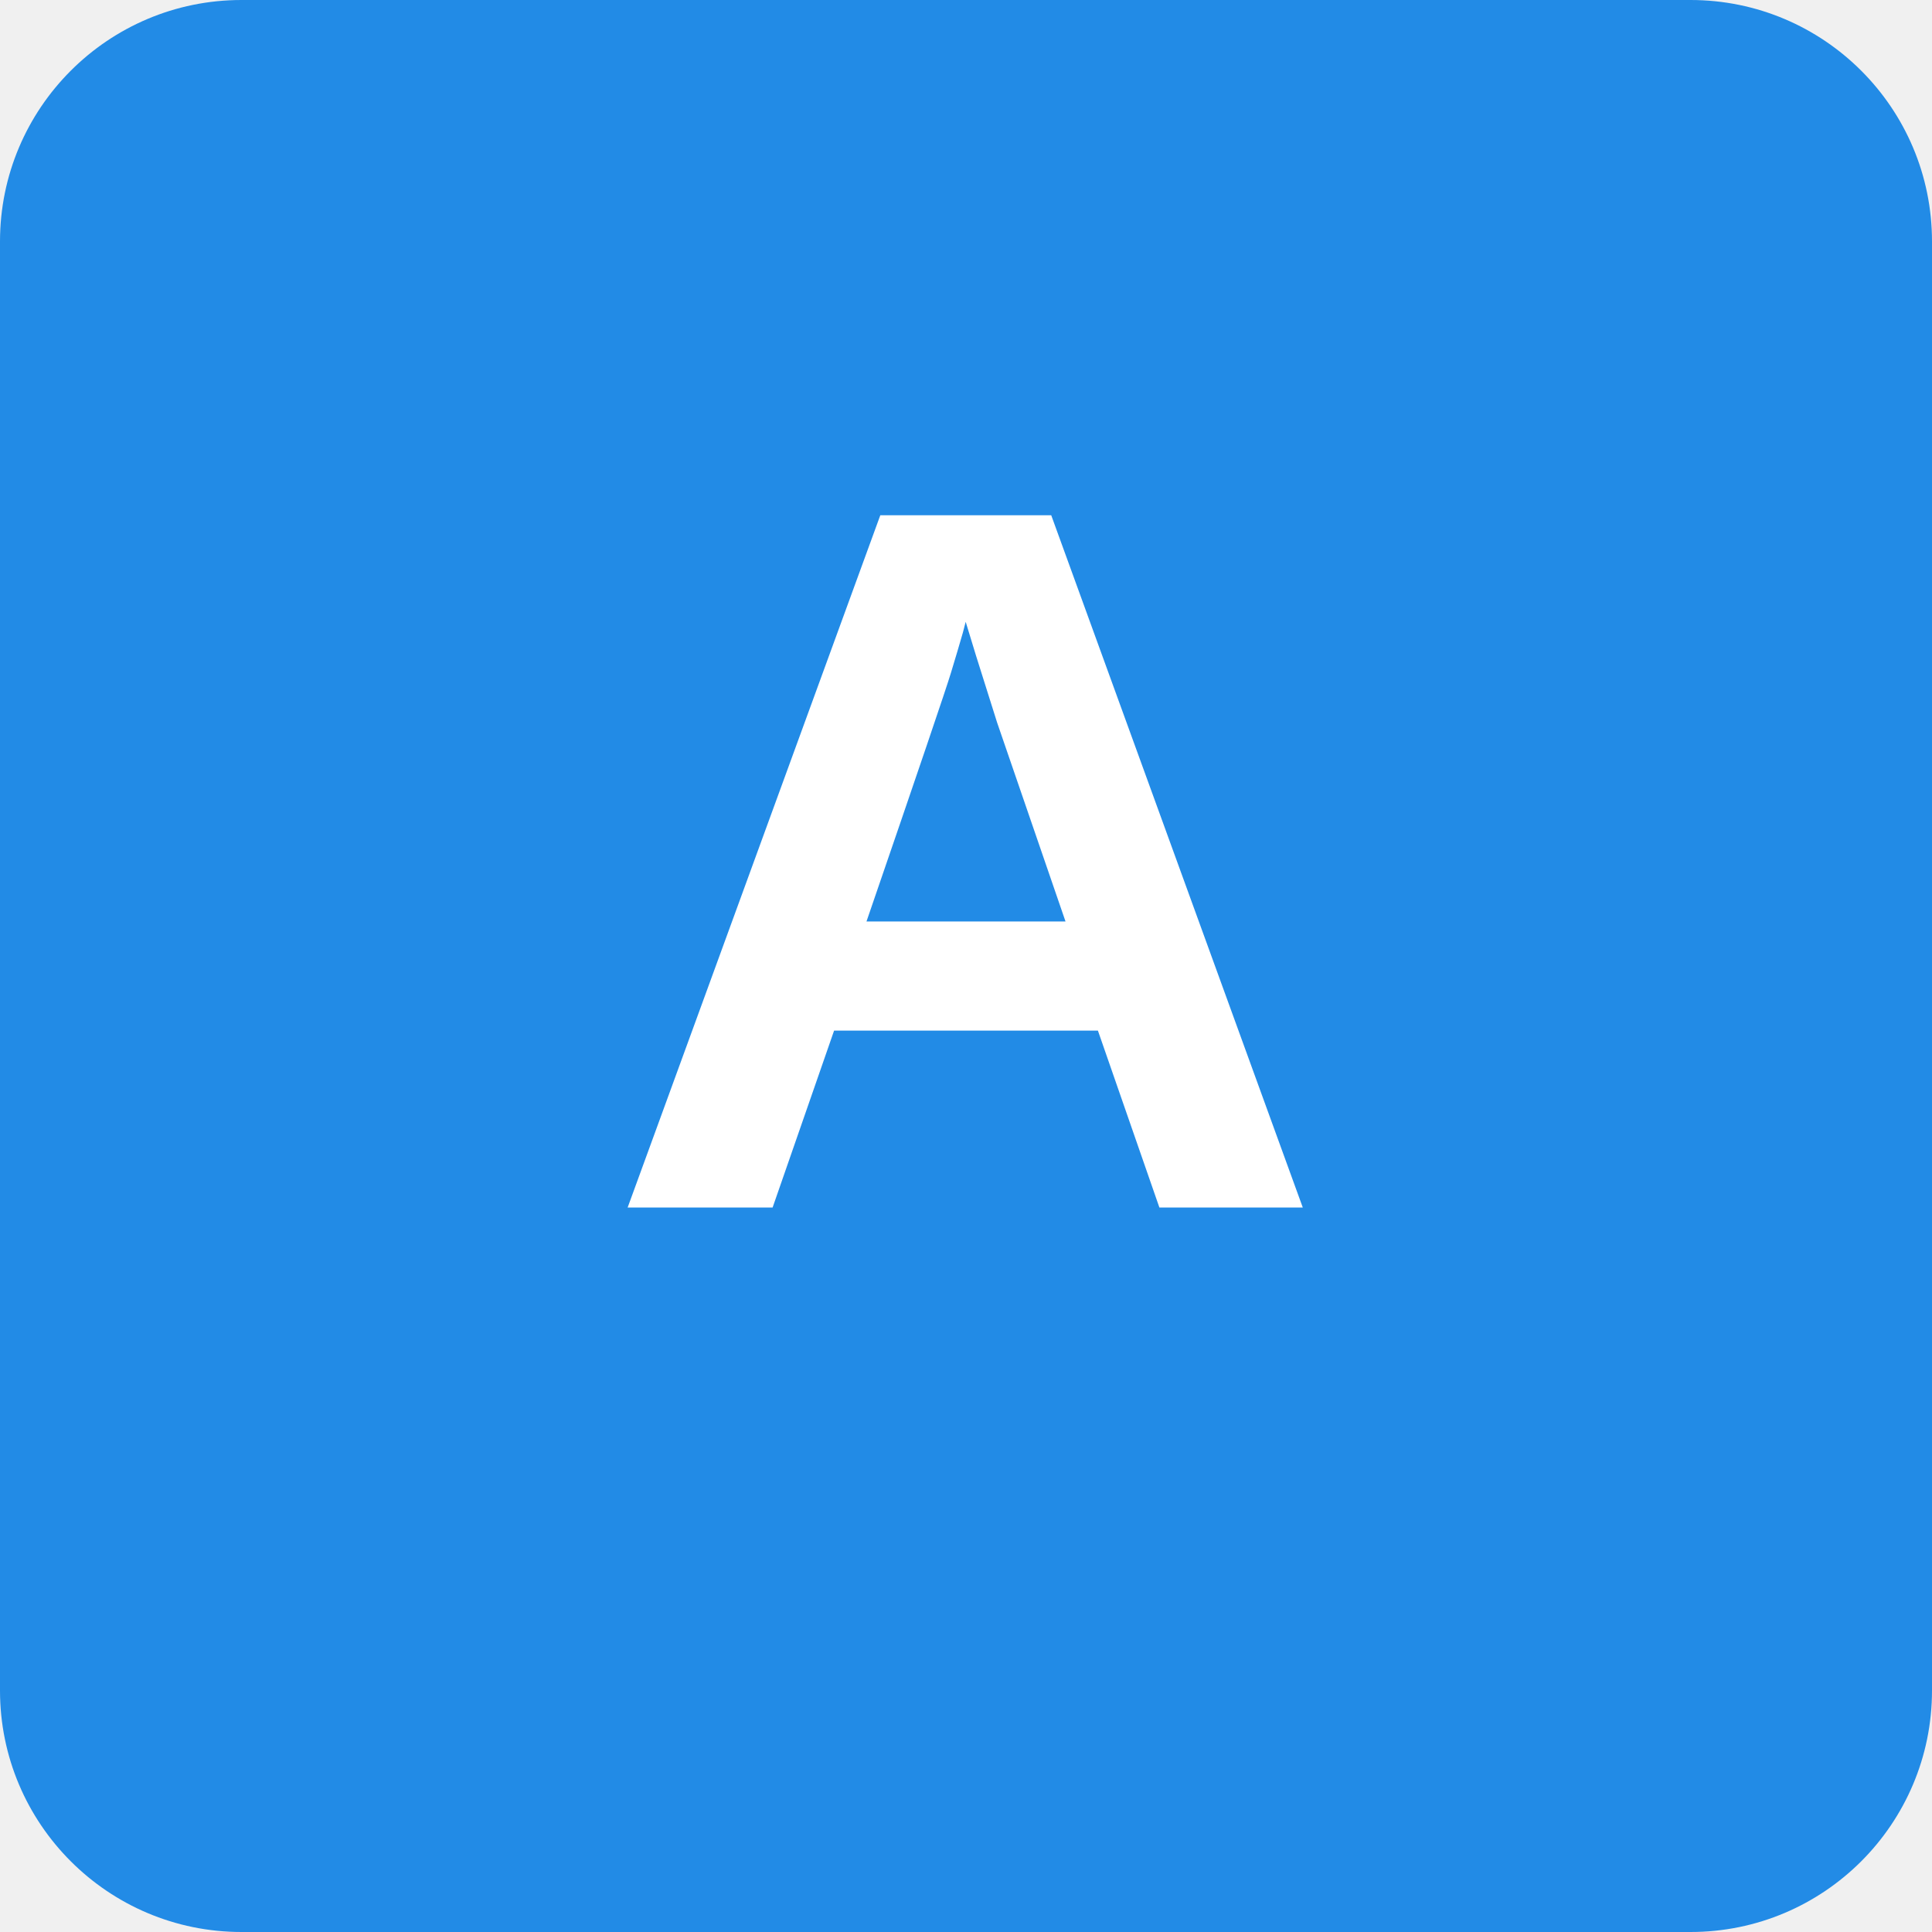
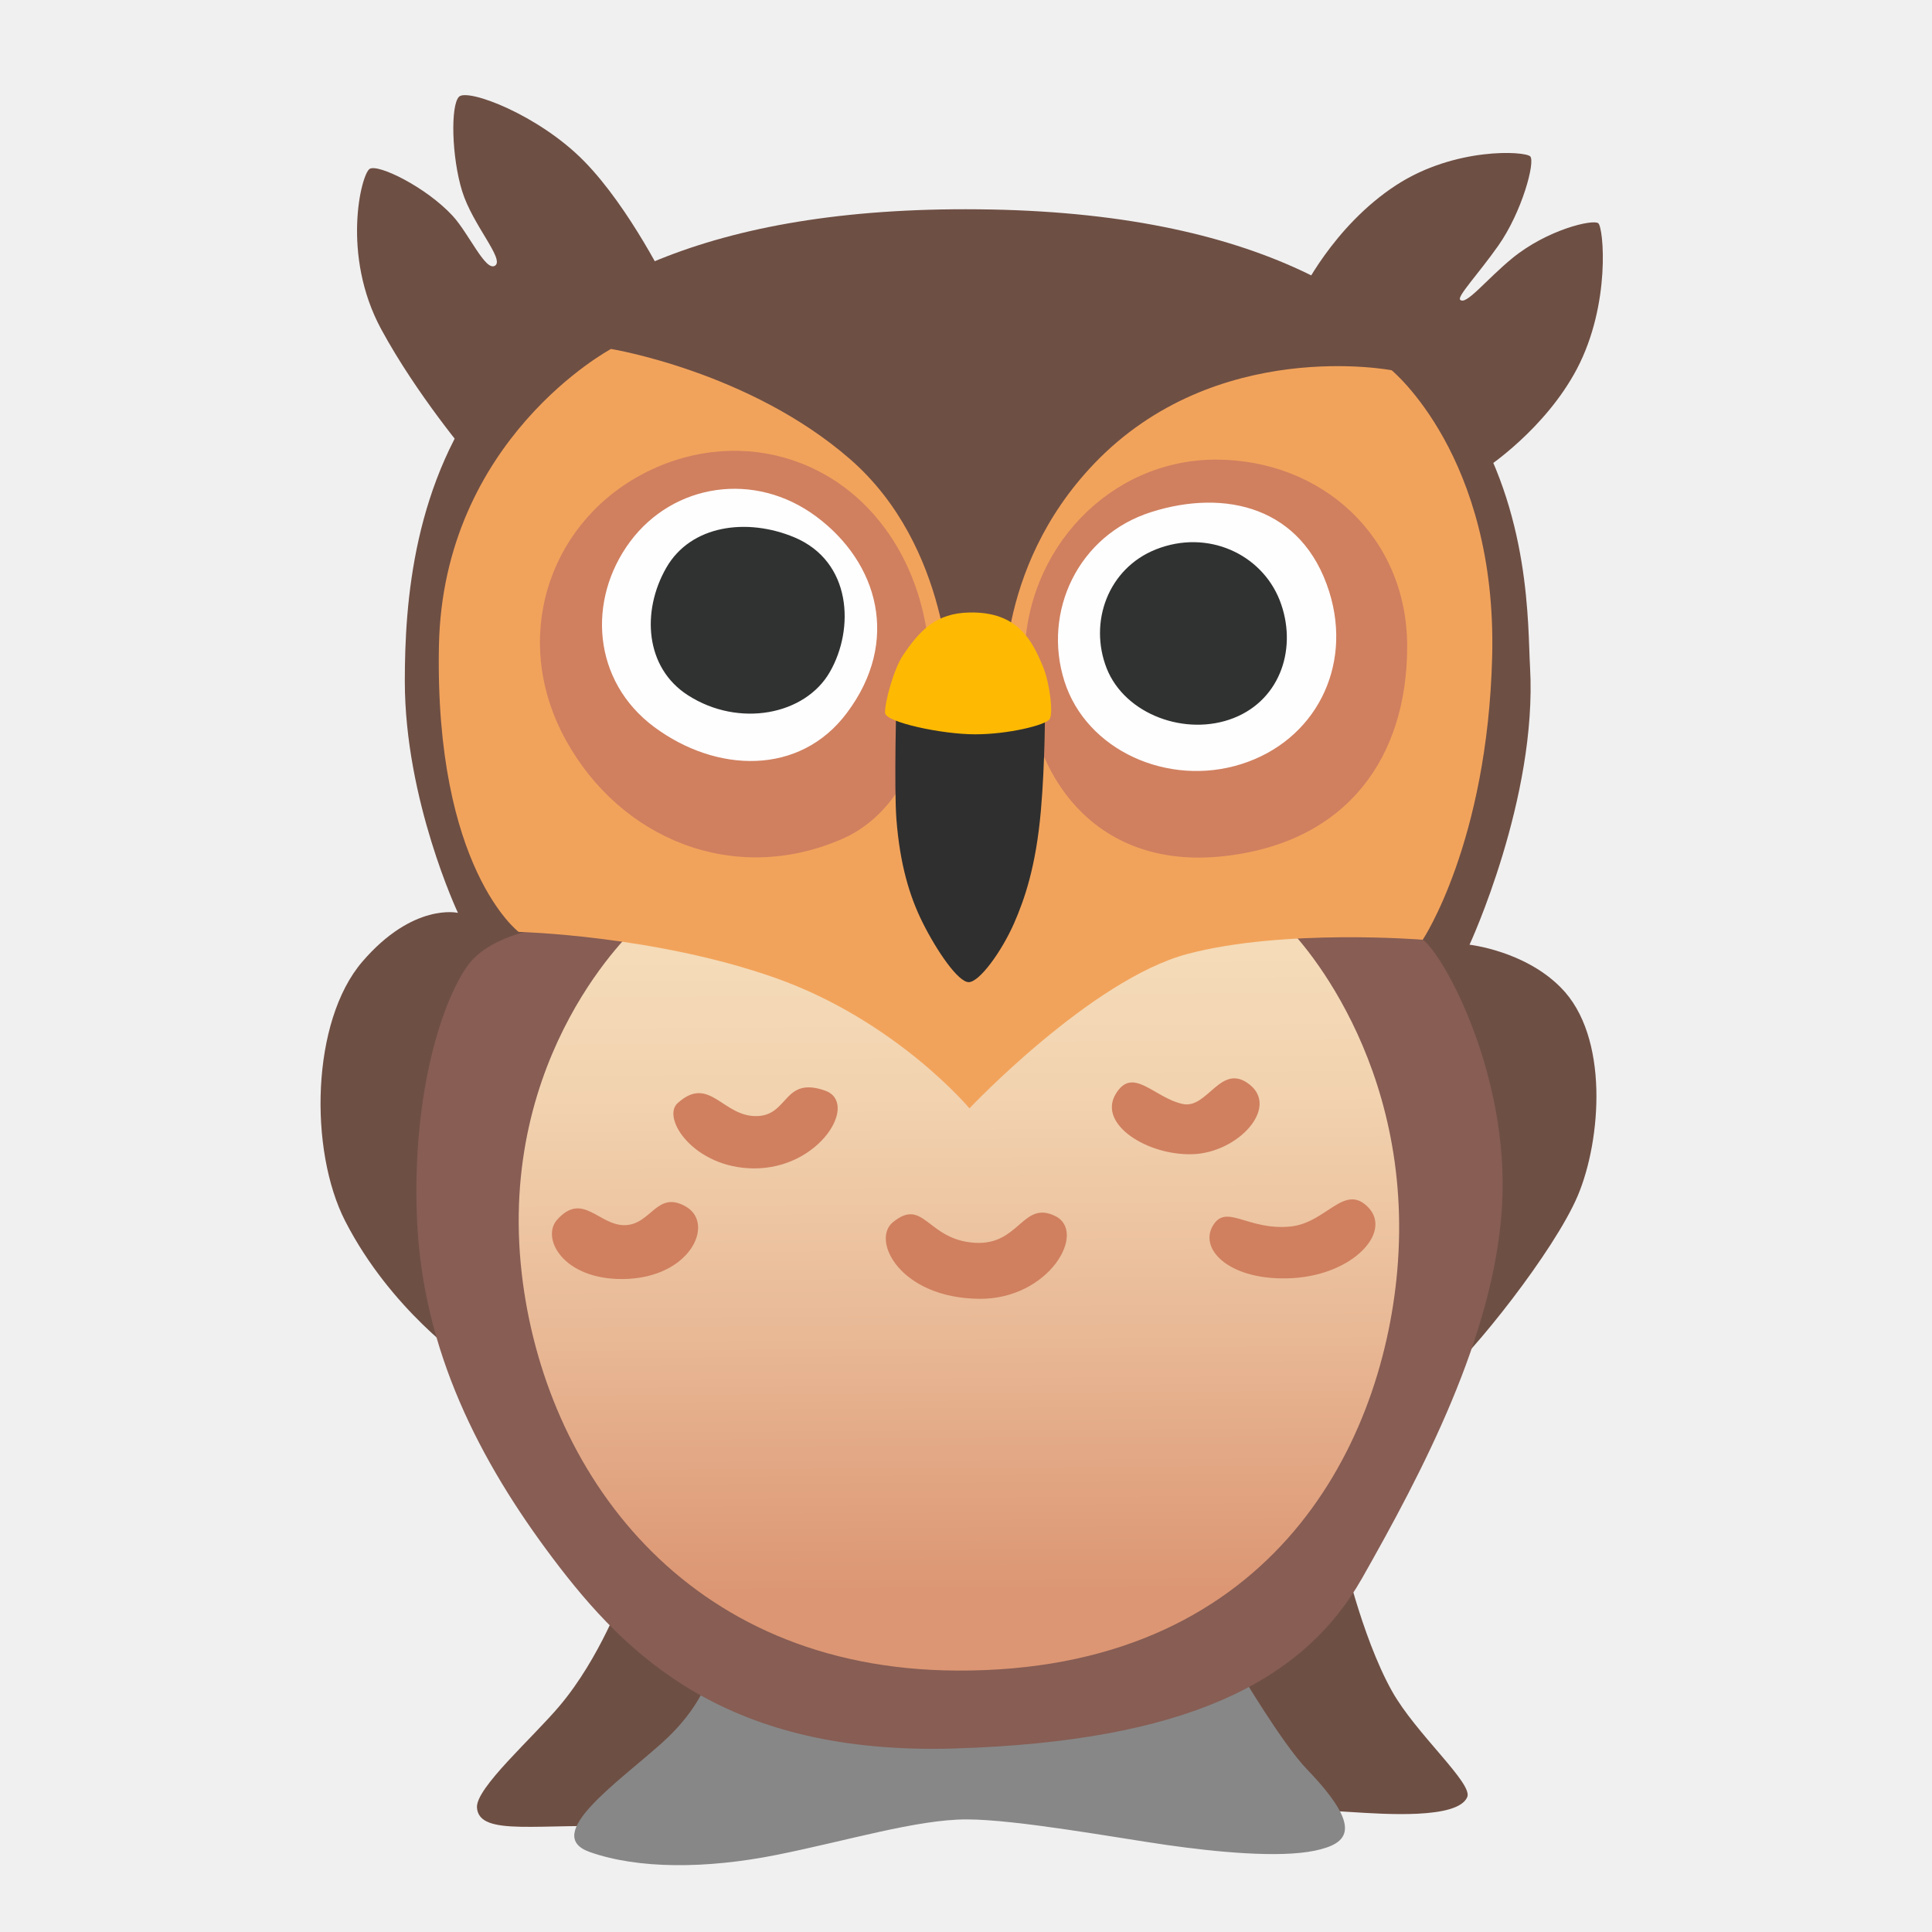
- <svg xmlns="http://www.w3.org/2000/svg" width="192" height="192" viewBox="0 0 192 192">
-   <rect width="192" height="192" fill="#228be6" rx="24" />
-   <text x="96" y="120" font-size="100" font-family="Arial" font-weight="bold" fill="white" text-anchor="middle">A</text>
+ <svg xmlns="http://www.w3.org/2000/svg" width="192" height="192" viewBox="0 0 128 128">
+   <path fill="#6e4f44" d="M97.36 62.59s4.5-9.71 4.01-18.37c-.32-5.56.92-29.63-35.69-30.34c-36.6-.7-38.86 20.74-38.86 31.25c0 7.88 3.52 15.35 3.52 15.35s-2.96-.7-6.34 3.24s-3.54 12.47-1.13 17.18c3.03 5.91 8.02 9.29 8.02 9.29l10.42 15.35s-1.55 4.29-4.22 7.46c-1.8 2.14-5.58 5.46-5.49 6.76c.14 1.97 4.22.99 10.14 1.27c5.91.28 22.67-2.53 22.67-2.53l25.06 1.55c2.25.14 7.11.49 7.74-.99c.39-.91-3.42-4.2-5-7.04c-2.04-3.66-3.31-9.43-3.31-9.43s4.65-9.71 6.62-11.26s7.46-8.45 9.01-12.11s2.11-10.56-1.13-13.8c-2.4-2.43-6.04-2.83-6.04-2.83" />
+   <path fill="#6e4f44" d="M86.17 19.51s2.11-4.5 6.34-7.25c3.9-2.53 8.52-2.25 8.87-1.9s-.54 3.68-2.11 5.91c-1.34 1.9-2.75 3.38-2.53 3.59c.39.39 1.72-1.33 3.45-2.75c2.32-1.9 5.35-2.6 5.7-2.32s.84 5.35-1.41 9.64c-2.11 4.01-5.98 6.55-5.98 6.55l-5.42-7.32zm-41.89-.5s-2.53-5.21-5.56-8.31s-7.74-4.86-8.31-4.29s-.49 4.01.21 6.26s2.82 4.5 2.18 4.93c-.63.42-1.73-2.13-2.82-3.31c-1.76-1.9-4.93-3.45-5.49-3.1s-1.9 5.7.77 10.63c2.37 4.37 5.84 8.45 5.84 8.45l8.17-7.81z" />
+   <path fill="#878787" d="M46.96 111.06s-.5 2.08-3.1 4.41c-2.96 2.65-7.98 6.1-4.79 7.23s7.7 1.13 12.39.19s9.29-2.35 12.58-2.35c3.28 0 9.95 1.22 13.23 1.69s7.47.88 9.85.38c2.21-.47 3.26-1.45-.54-5.4c-1.63-1.69-4.43-6.43-4.43-6.43l-18.96 3.1z" />
+   <path fill="#875d54" d="M36.45 61.41s-3.85.38-5.44 2.53s-3.75 8.26-3.38 16.89c.38 8.63 4.13 15.96 9.01 22.43c4.88 6.48 11.54 13.05 26.65 12.58s22.99-4.32 26.94-11.26c3.94-6.95 8.82-16.14 9.29-24.78c.47-8.63-3.85-16.52-5.26-17.55s-30.5-2.44-30.5-2.44z" />
+   <linearGradient id="SVGofARN9ac" x1="63.407" x2="63.716" y1="60.819" y2="110.686" gradientUnits="userSpaceOnUse">
+     <stop offset=".05" stop-color="#f5dbb8" />
+     <stop offset=".238" stop-color="#f2d2af" />
+     <stop offset=".547" stop-color="#e9b996" />
+     <stop offset=".894" stop-color="#dc9673" />
+   </linearGradient>
+   <path fill="url(#SVGofARN9ac)" d="M42.17 61.41s-9.29 8.35-7.6 22.99c1.49 12.92 10.7 26.19 28.81 26.28c20.56.11 28.14-14.57 29.19-26.47c1.22-13.89-6.66-22.34-7.7-23.18c-1.03-.84-42.7.38-42.7.38" />
+   <path fill="#f2a35b" d="M64.23 73.43s8.07-8.54 14.45-10.23s15.58-.94 15.58-.94s4.29-6.43 4.6-18.77c.33-13.25-6.66-18.96-6.66-18.96s-11.64-2.25-19.71 6.19c-6.76 7.07-5.91 15.58-5.91 15.58l-3.64-.61s.05-9.46-6.62-15.27s-15.84-7.3-15.84-7.3s-11.14 5.95-11.4 19.69c-.28 14.73 5.28 18.93 5.28 18.93s9.03.23 17.01 3.05s12.86 8.64 12.86 8.64" />
+   <path fill="#d0805f" d="M93.23 42.83c0 7.3-3.93 12.97-12.11 13.89c-8.86 1-13.24-5.75-13.24-13.05s5.67-13.22 12.67-13.22s12.68 5.08 12.68 12.38M59.65 36.6c3.63 6.6 2.18 16.37-3.87 18.99c-7.13 3.1-14.67.03-18.3-6.57s-1.23-14.14 4.9-17.51S56.02 30 59.65 36.6m18.7 36.54c1.67.37 2.53-2.82 4.46-1.27c1.92 1.55-.8 4.5-3.8 4.6c-3 .09-6.24-1.97-5.12-3.94c1.13-1.97 2.54.19 4.46.61m7.14 8.12c2.39-.23 3.57-2.91 5.16-1.27s-.99 4.46-5.02 4.69c-4.04.23-6.19-1.83-5.3-3.43c.89-1.58 2.29.29 5.16.01M64.6 82.34c2.95.17 3.14-2.82 5.3-1.78c2.16 1.03-.37 5.53-5.02 5.49c-5.26-.05-7.17-3.88-5.73-5.07c2.07-1.69 2.26 1.17 5.45 1.36m-14.36-8.4c2.02-.12 1.69-2.63 4.41-1.69c2.3.8-.33 5.21-4.74 5.16c-3.94-.04-6.1-3.33-5.02-4.32c2.14-1.94 3.01.99 5.35.85m-8.82 7.23c1.74-.05 2.11-2.35 4.04-1.22c1.92 1.13.28 4.74-4.18 4.79c-3.99.04-5.46-2.73-4.36-3.94c1.69-1.88 2.77.42 4.5.37" />
+   <path fill="#fffeff" d="M70.52 45.13c1.45 4.58 6.87 7.03 11.73 5.49s7.38-6.41 5.82-11.4c-1.77-5.66-6.91-6.84-11.78-5.3c-4.87 1.53-7.23 6.62-5.77 11.21m-28.77-9.25c-2.87 3.86-2.5 9.25 1.6 12.29s9.63 3.25 12.76-.94c3.56-4.75 2.07-9.95-2.02-13s-9.47-2.2-12.34 1.65" />
+   <path fill="#303232" d="M84.78 39.76c1.2 3.06.12 6.56-3.04 7.81c-3.17 1.25-7.21-.23-8.42-3.29c-1.2-3.06.09-6.62 3.26-7.88c3.42-1.36 6.99.3 8.2 3.36m-29.8 4.76c-1.63 2.85-6.01 3.71-9.39 1.55c-2.87-1.83-3.09-5.59-1.45-8.45c1.63-2.85 5.36-3.33 8.49-2.02c3.81 1.6 3.99 6.07 2.35 8.92" />
+   <path fill="#2f2f2f" d="M59.39 46.11s-.16 6.1 0 8.17c.23 2.96.86 5.09 1.74 6.85c.94 1.88 2.35 3.94 3.05 3.94s2.16-1.99 3-3.89c.7-1.6 1.45-3.75 1.78-7.46c.28-3.15.28-6.95.28-6.95z" />
+   <path fill="#feb903" d="M64.23 40.58c3.24-.07 4.18 1.92 4.88 3.61c.42 1.01.7 3.1.42 3.47c-.28.38-2.72.99-4.93.99s-5.91-.8-5.96-1.41s.56-2.89 1.17-3.8c1.13-1.69 2.21-2.82 4.42-2.86" />
</svg>
